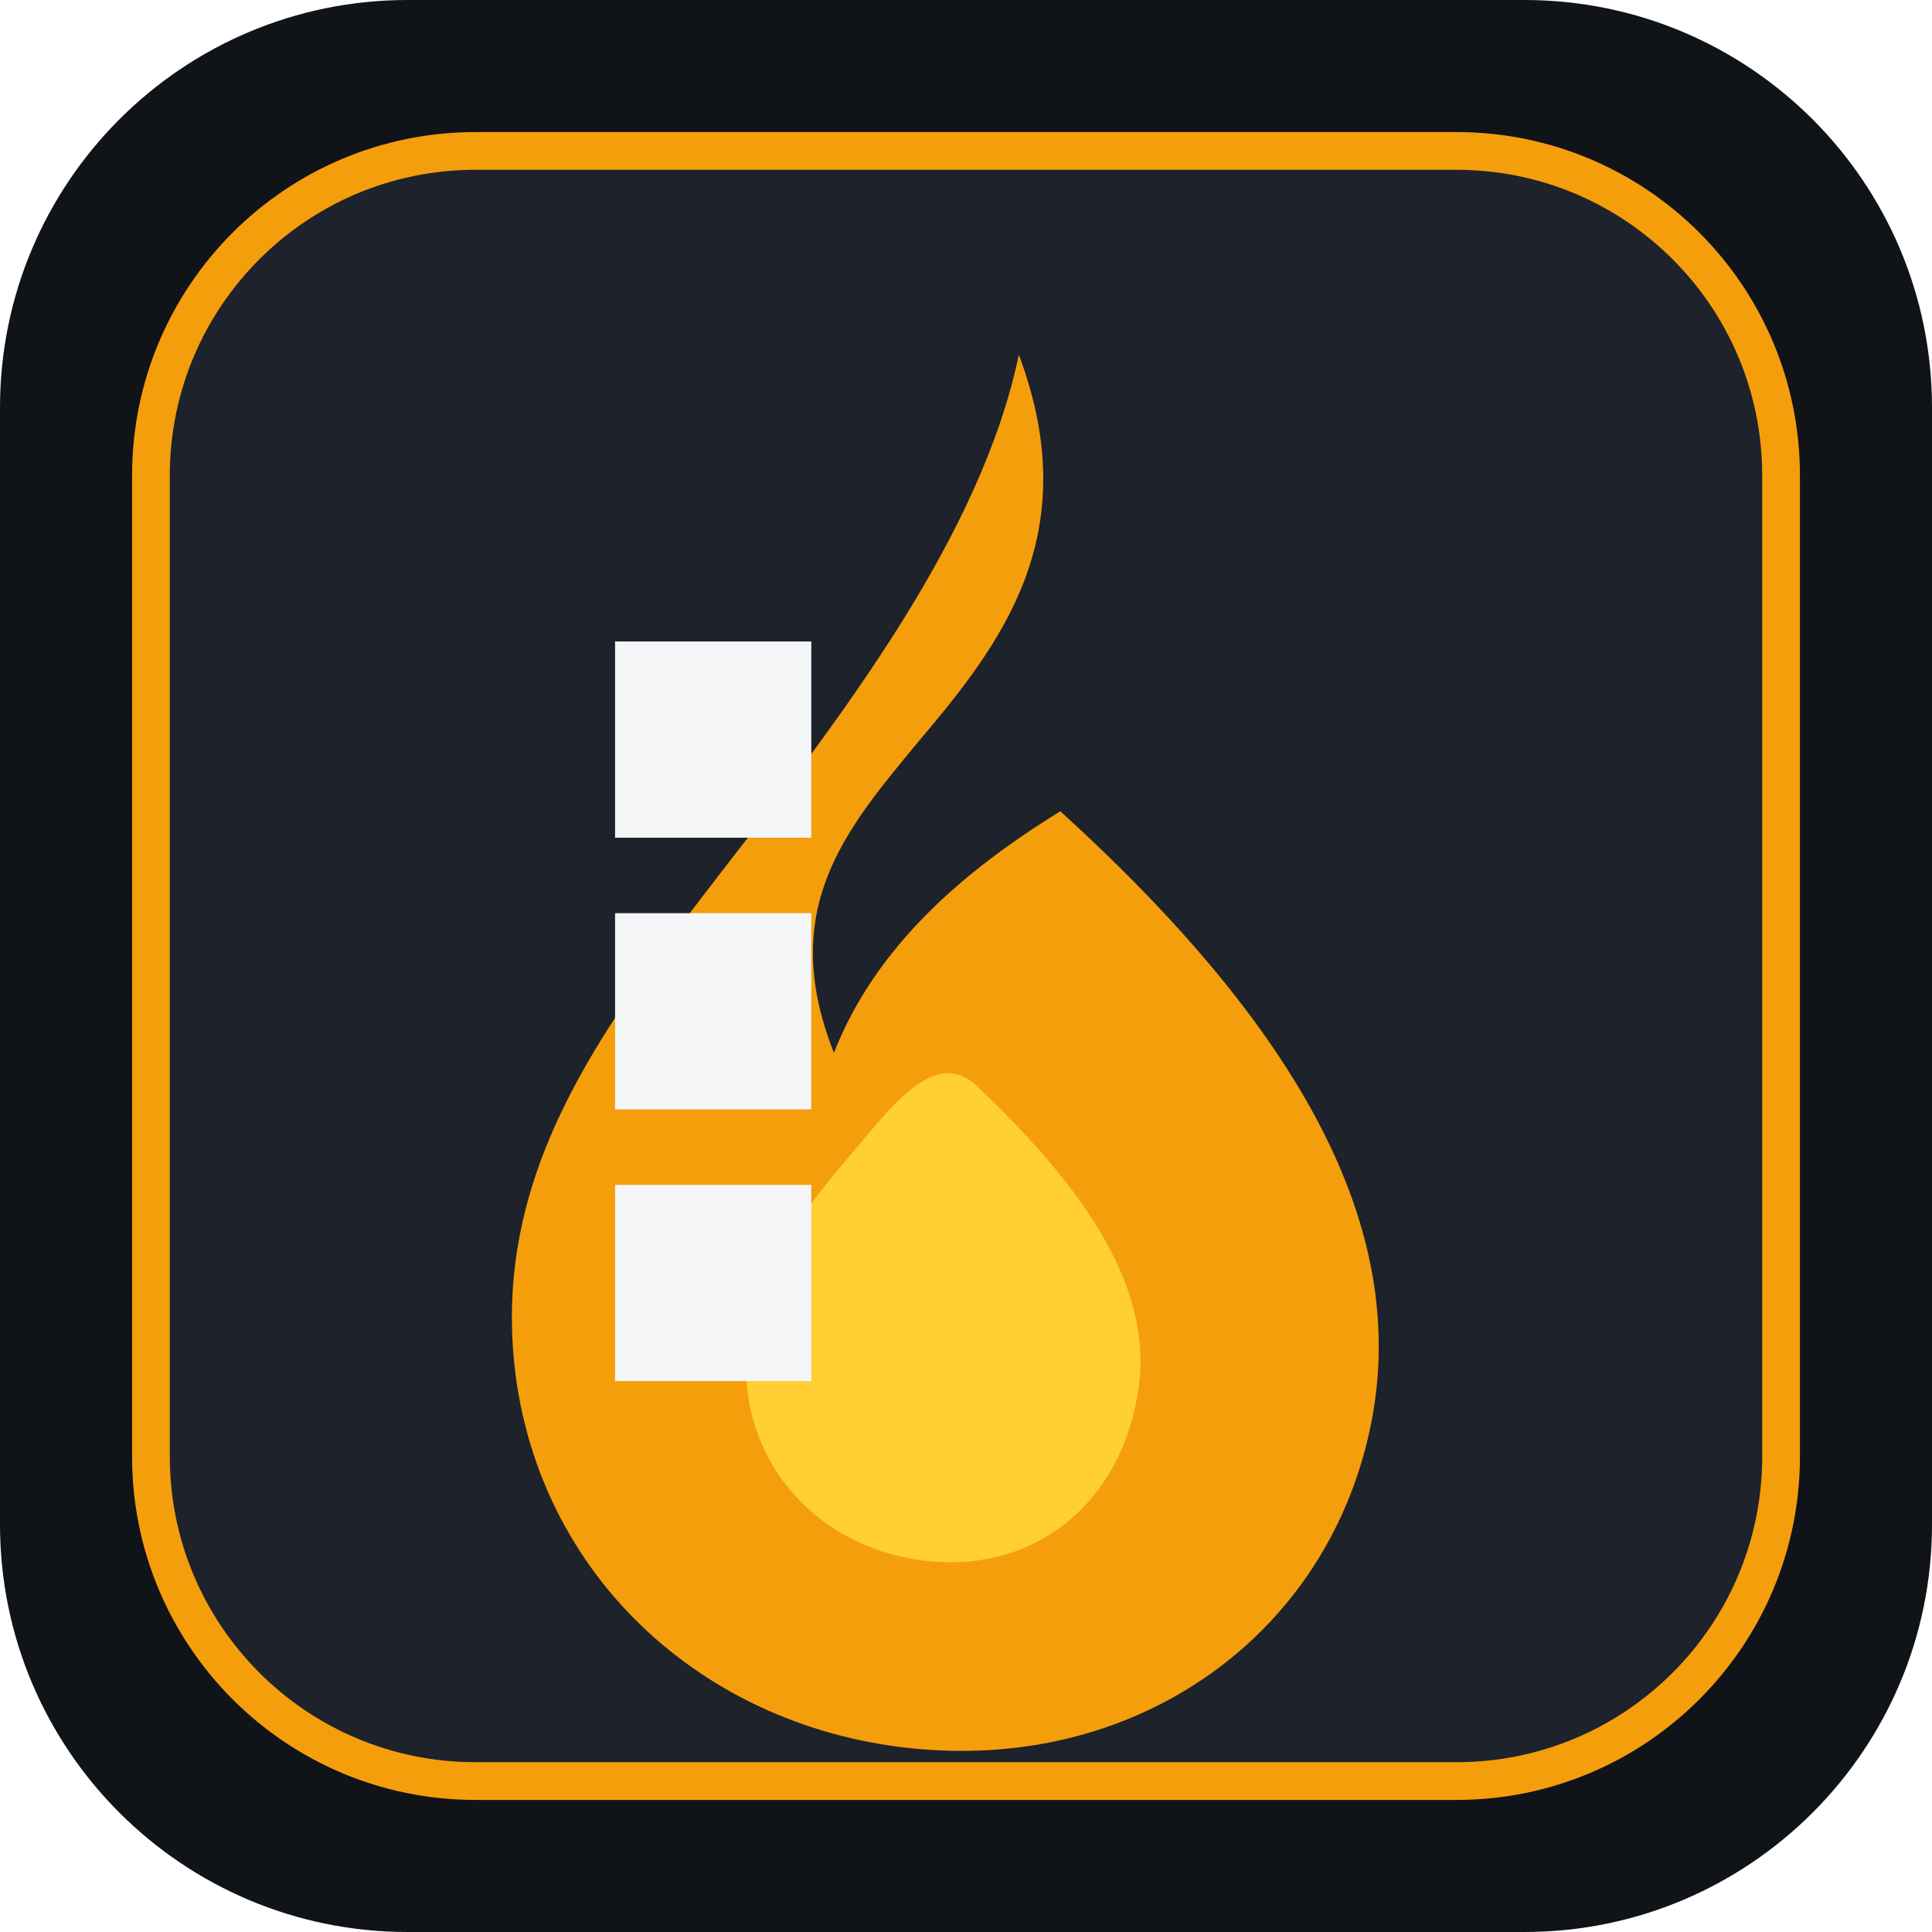
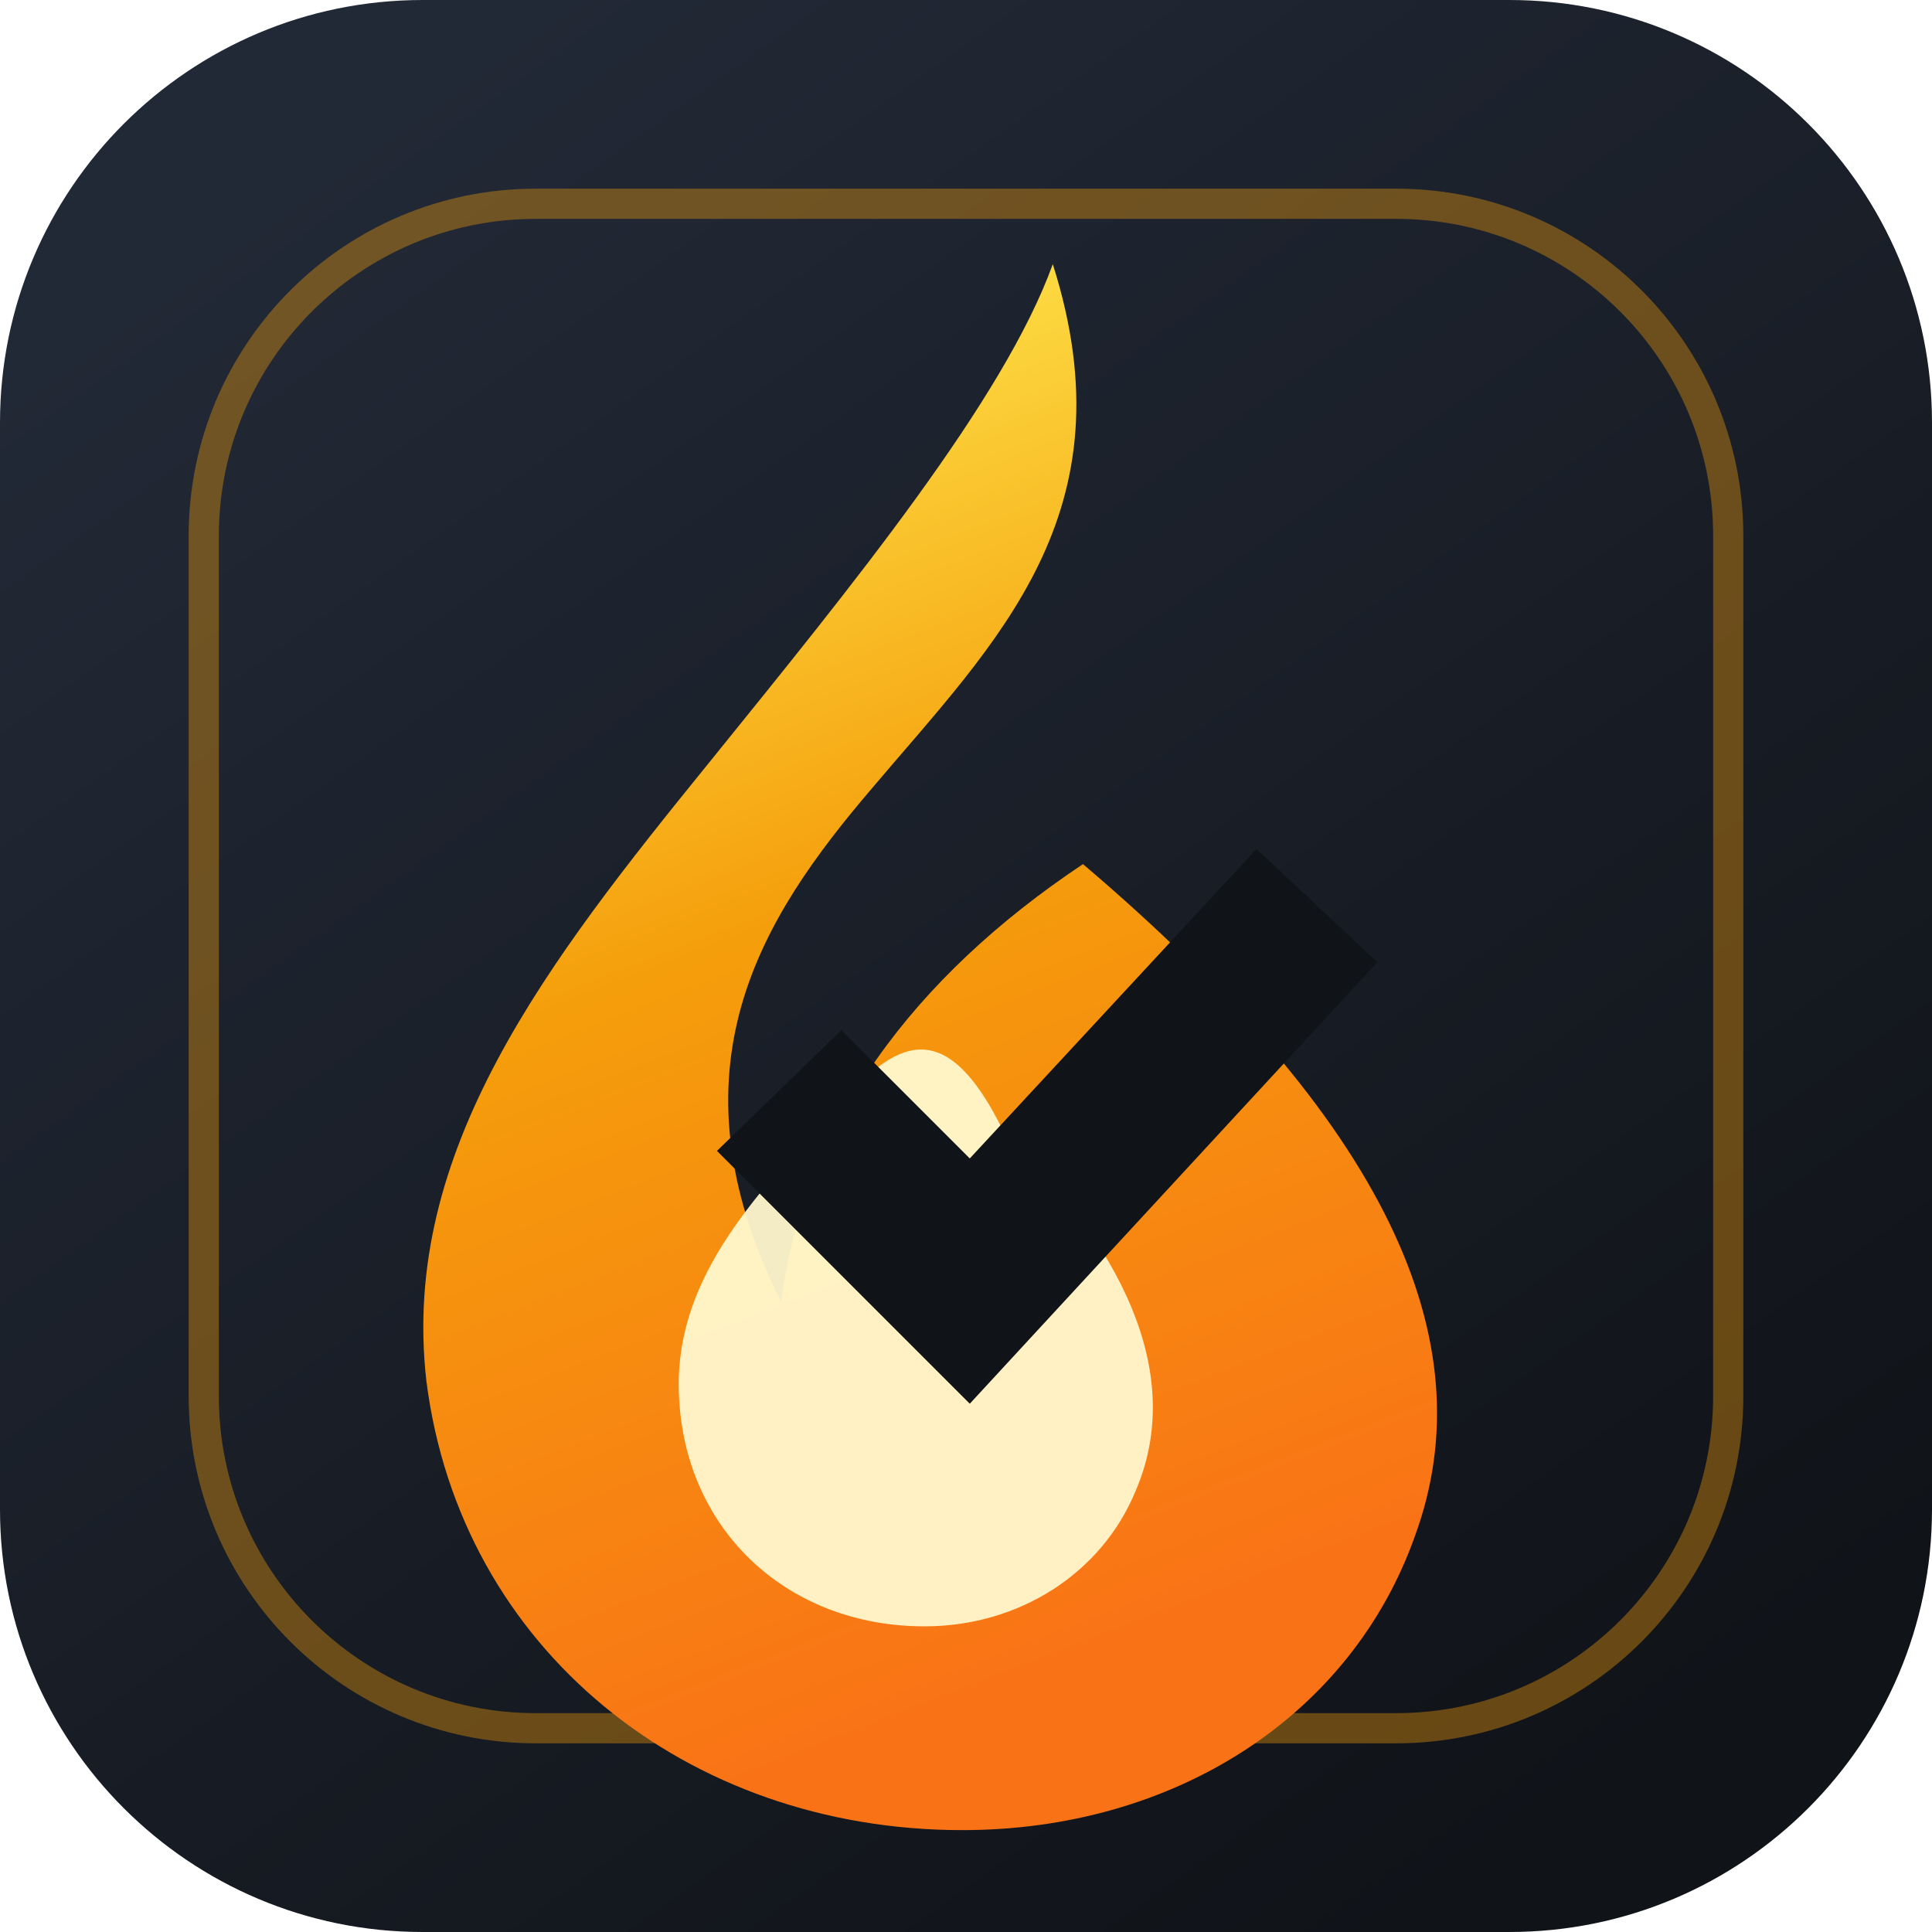
<svg xmlns="http://www.w3.org/2000/svg" viewBox="0 0 512 512" role="img" aria-label="Habit Streak icon">
-   <rect width="512" height="512" rx="108" fill="#101318" />
-   <rect x="40" y="40" width="432" height="432" rx="86" fill="#1d222b" stroke="#f59e0b" stroke-width="10" />
-   <path fill="#f59e0b" d="M270 94c18 48-5 77-27 103-19 23-37 44-22 82 11-28 34-48 60-64 66 60 93 113 82 164-11 51-55 85-108 85-59 0-109-39-118-97-8-54 21-93 55-137 31-40 68-88 78-136Z" />
-   <path fill="#ffcf33" d="M258 287c33 31 49 58 43 85-5 25-24 42-49 42-28 0-51-19-54-46-3-25 12-44 30-65 10-12 20-24 30-16Z" />
-   <path fill="#f4f6f8" d="M163 170h52v52h-52zM163 242h52v52h-52zM163 314h52v52h-52z" />
+   <defs>
+     <linearGradient id="bg" x1="96" y1="32" x2="416" y2="480" gradientUnits="userSpaceOnUse">
+       <stop stop-color="#222936" />
+       <stop offset="1" stop-color="#101318" />
+     </linearGradient>
+     <linearGradient id="flame" x1="202" y1="84" x2="332" y2="420" gradientUnits="userSpaceOnUse">
+       <stop stop-color="#fde047" />
+       <stop offset="0.42" stop-color="#f59e0b" />
+       <stop offset="1" stop-color="#f97316" />
+     </linearGradient>
+   </defs>
+   <rect width="512" height="512" rx="112" fill="url(#bg)" />
+   <rect x="54" y="54" width="404" height="404" rx="88" fill="none" stroke="#f59e0b" stroke-opacity="0.38" stroke-width="8" />
+   <path fill="url(#flame)" d="M279 70c21 66-15 100-48 139-29 34-55 74-24 136 6-47 35-86 80-116 80 68 107 126 88 178-17 48-64 78-120 78-73 0-133-48-142-119-7-61 32-111 75-164 38-47 78-96 91-132Z" />
+   <path fill="#fff7cc" d="M266 300c35 34 47 67 35 95-9 22-31 36-56 36-36 0-63-25-65-60-2-31 19-53 41-77 14-15 28-29 45 6Z" opacity="0.95" />
+   <path fill="#101318" d="m223 273 34 34 76-82 32 30-108 117-67-67 33-32Z" />
</svg>
